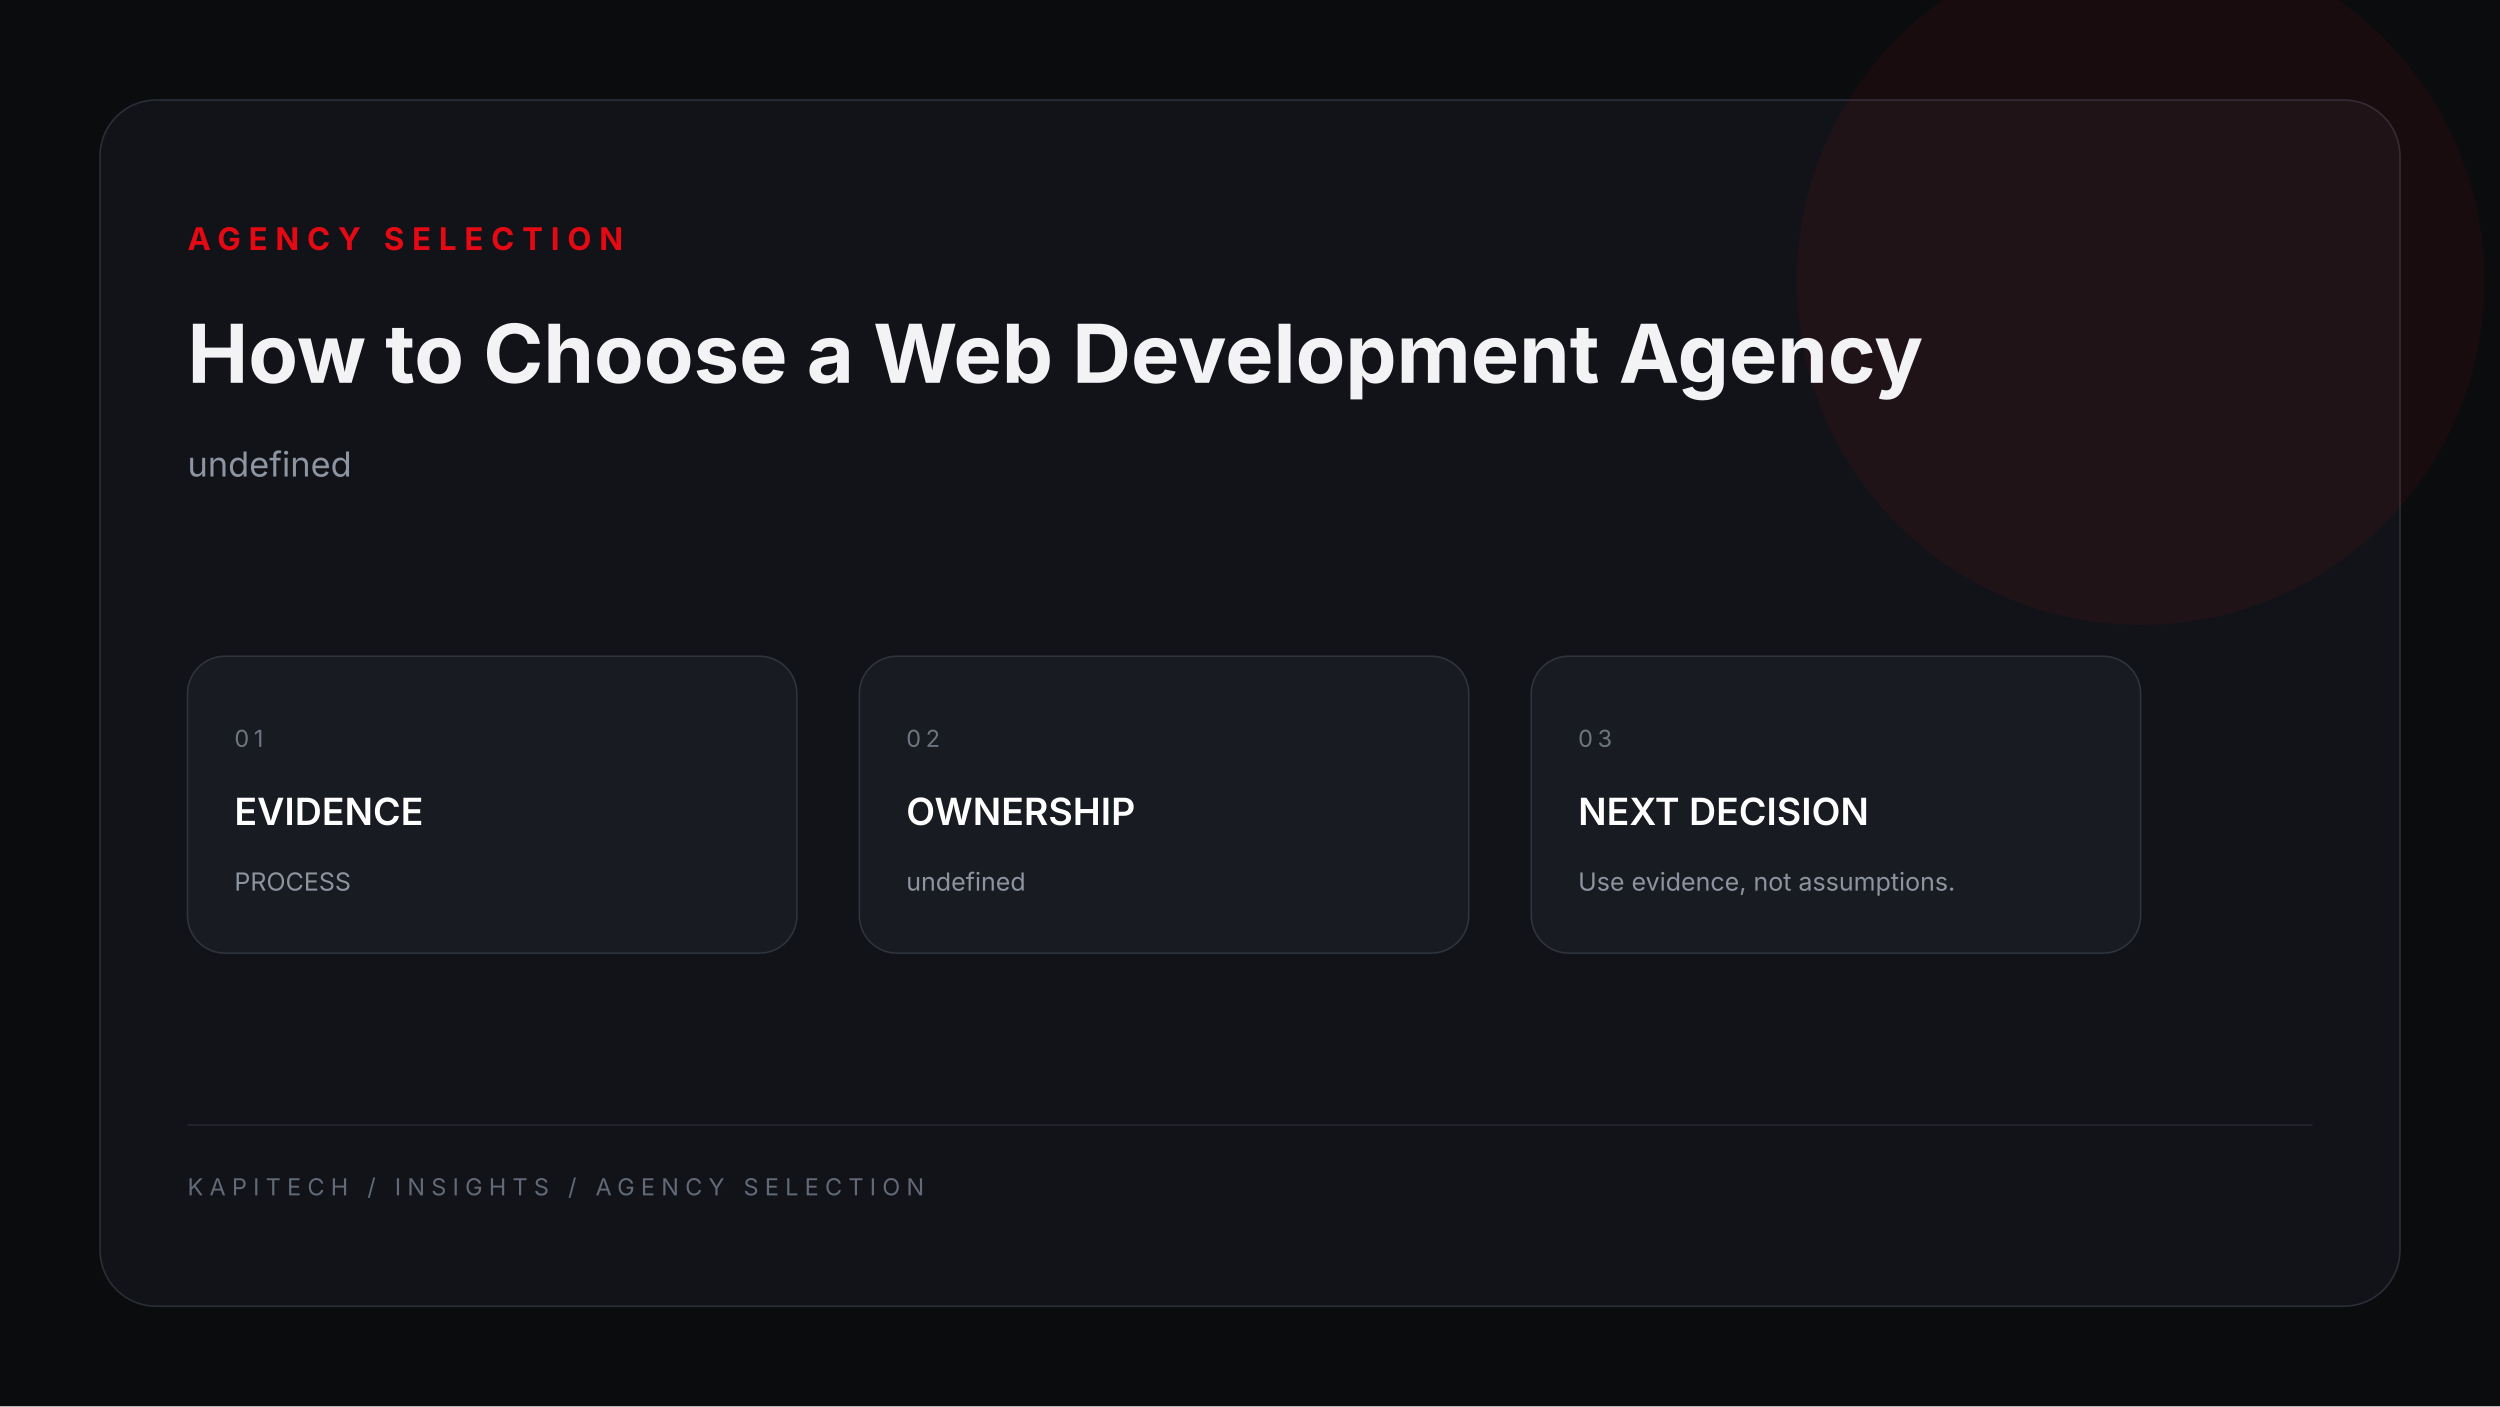
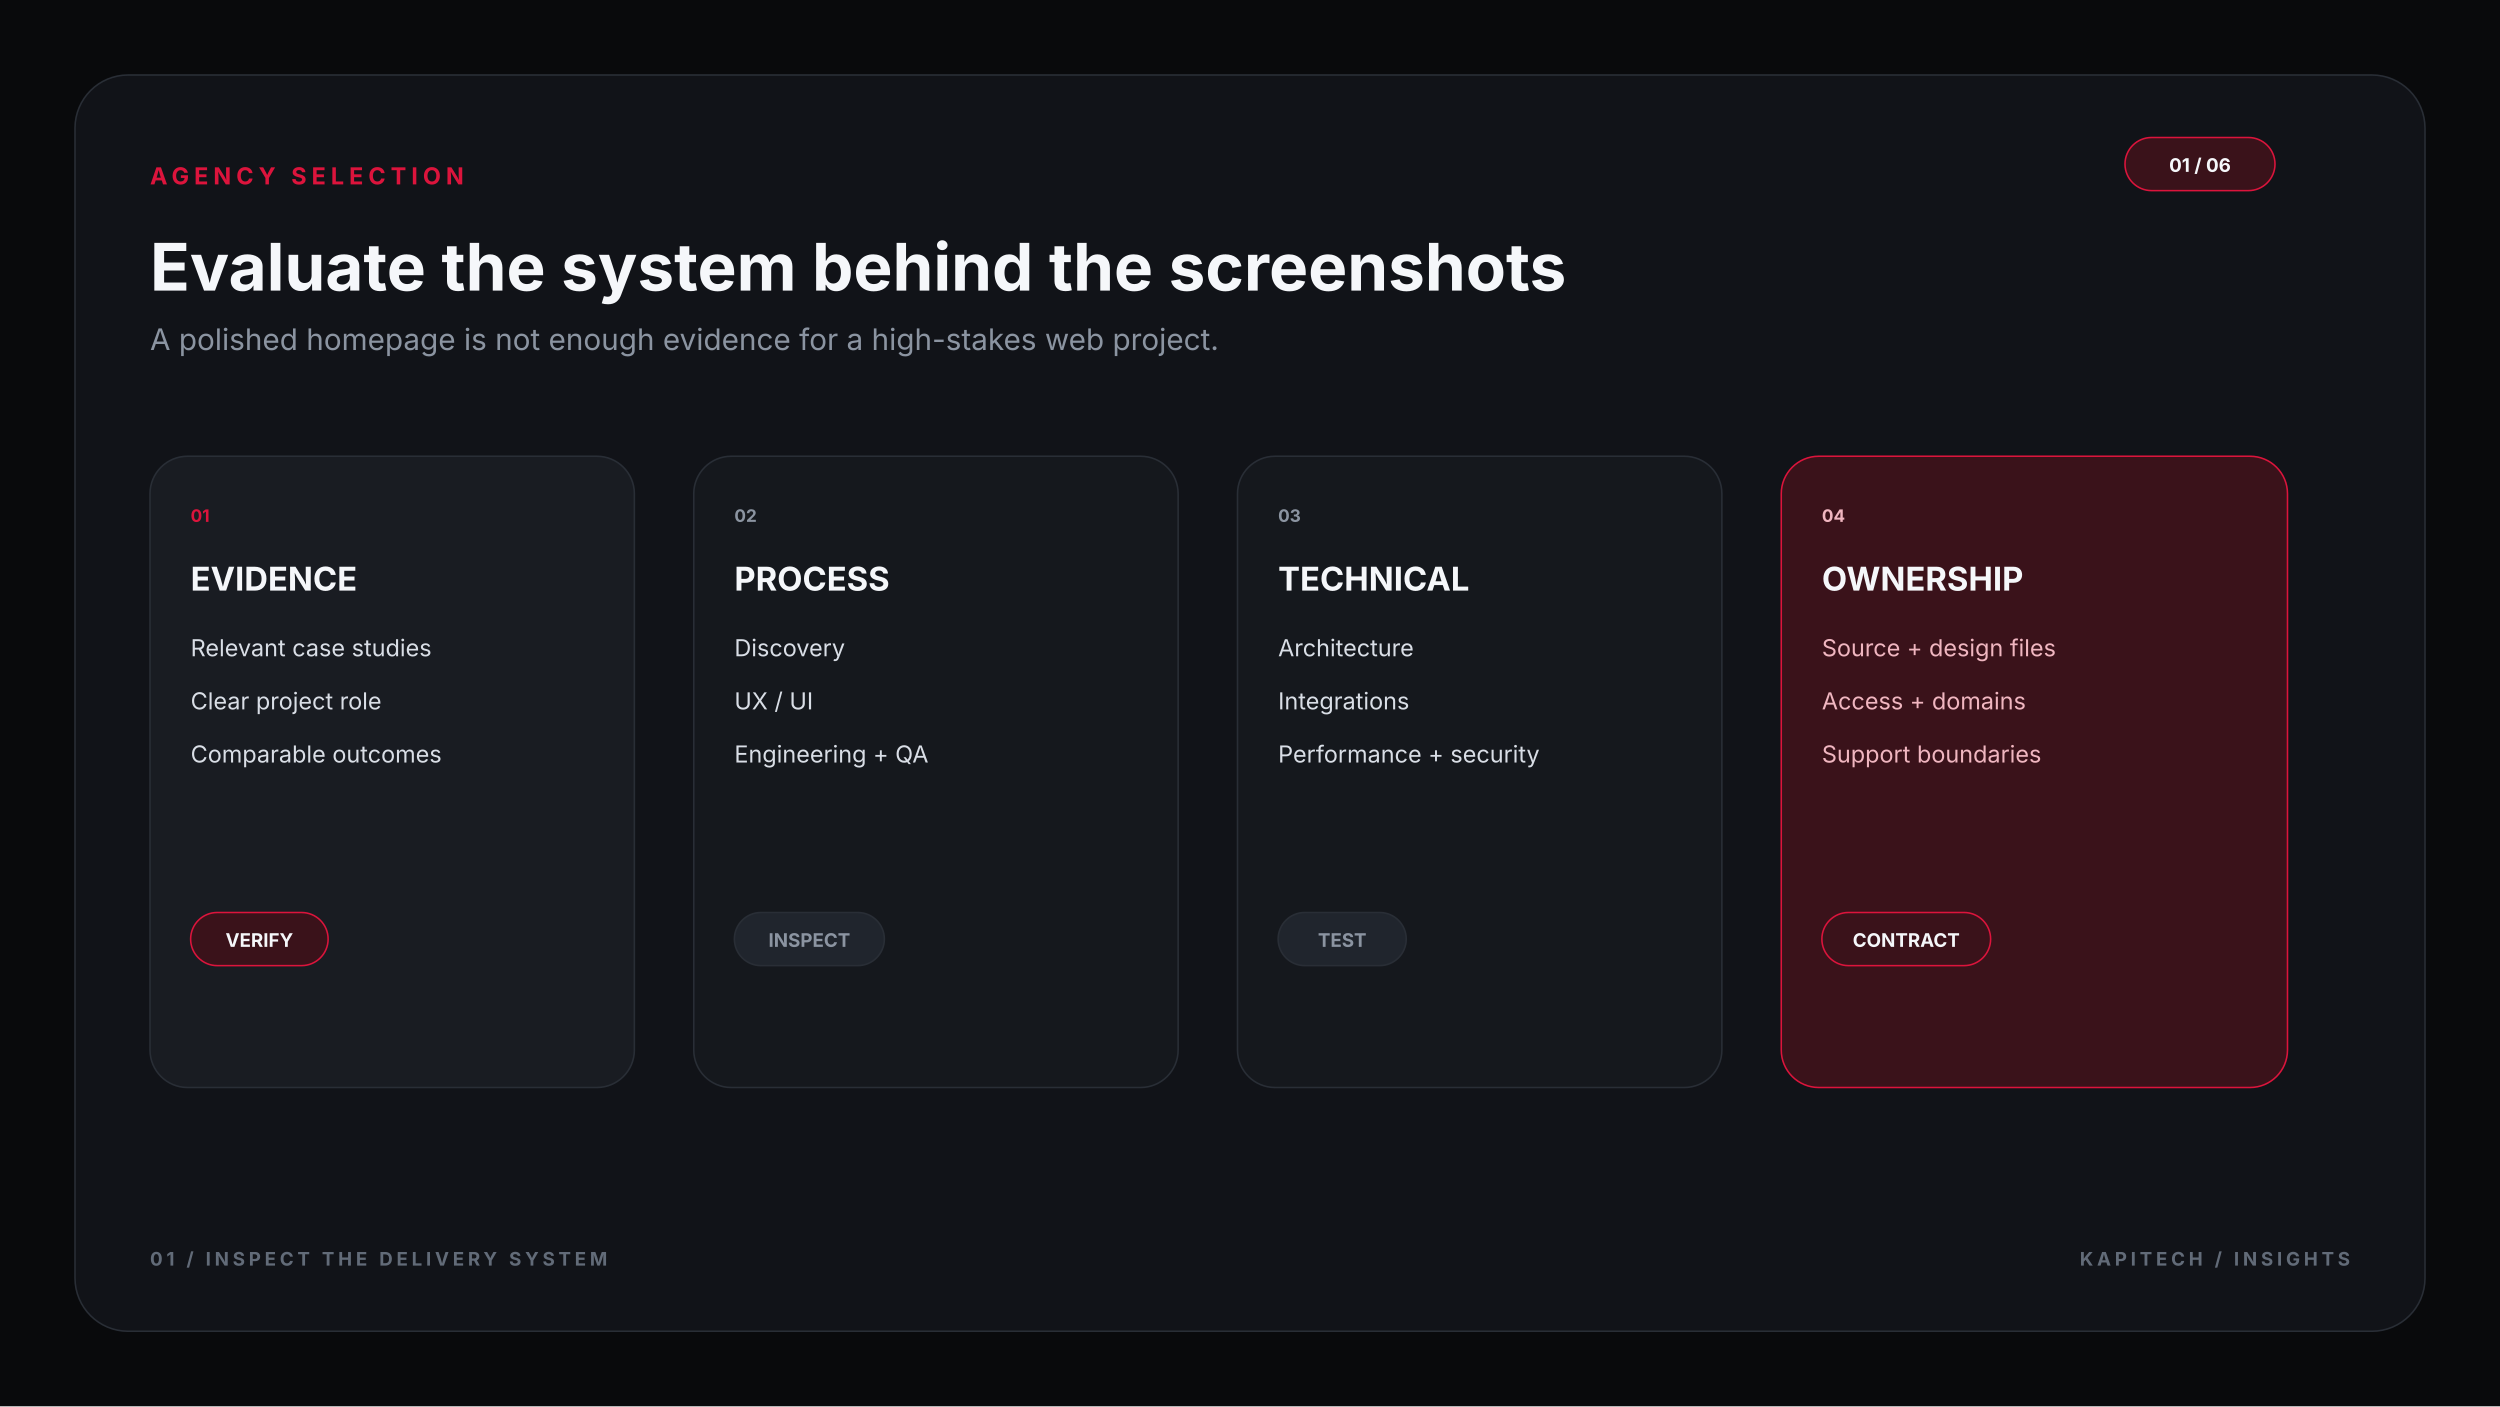
- <svg xmlns="http://www.w3.org/2000/svg" viewBox="0 0 1600 900" role="img">
-   <rect width="1600" height="900" fill="#0B0C0E" />
-   <rect x="64" y="64" width="1472" height="772" rx="36" fill="#111318" stroke="#2B2F37" />
-   <circle cx="1370" cy="180" r="220" fill="#E50914" opacity=".07" />
-   <text x="120" y="160" fill="#E50914" font-family="Inter,Arial,sans-serif" font-size="20" font-weight="700" letter-spacing="5">AGENCY SELECTION</text>
-   <text x="120" y="245" fill="#F3F3F6" font-family="Inter,Arial,sans-serif" font-size="52" font-weight="700">How to Choose a Web Development Agency</text>
-   <text x="120" y="305" fill="#8E95A2" font-family="Inter,Arial,sans-serif" font-size="22">undefined</text>
-   <g transform="translate(120 420)">
-     <rect width="390" height="190" rx="24" fill="#181B21" stroke="#30343D" />
-     <text x="30" y="58" fill="#6D7581" font-family="Inter,Arial" font-size="15" letter-spacing="3">01</text>
-     <text x="30" y="108" fill="#FFF" font-family="Inter,Arial" font-size="24" font-weight="600">EVIDENCE</text>
-     <text x="30" y="150" fill="#8D94A0" font-family="Inter,Arial" font-size="16">PROCESS</text>
-     <rect x="430" width="390" height="190" rx="24" fill="#181B21" stroke="#30343D" />
-     <text x="460" y="58" fill="#6D7581" font-family="Inter,Arial" font-size="15" letter-spacing="3">02</text>
-     <text x="460" y="108" fill="#FFF" font-family="Inter,Arial" font-size="24" font-weight="600">OWNERSHIP</text>
-     <text x="460" y="150" fill="#8D94A0" font-family="Inter,Arial" font-size="16">undefined</text>
-     <rect x="860" width="390" height="190" rx="24" fill="#181B21" stroke="#30343D" />
-     <text x="890" y="58" fill="#6D7581" font-family="Inter,Arial" font-size="15" letter-spacing="3">03</text>
-     <text x="890" y="108" fill="#FFF" font-family="Inter,Arial" font-size="24" font-weight="600">NEXT DECISION</text>
-     <text x="890" y="150" fill="#8D94A0" font-family="Inter,Arial" font-size="16">Use evidence, not assumptions.</text>
-   </g>
-   <path d="M120 720H1480" stroke="#242831" />
-   <text x="120" y="765" fill="#626A77" font-family="Inter,Arial" font-size="15" letter-spacing="4">KAPITECH / INSIGHTS / AGENCY SELECTION</text>
+ <svg xmlns="http://www.w3.org/2000/svg" viewBox="0 0 1600 900" role="img" aria-labelledby="title desc">
+   <rect width="1600" height="900" fill="#090A0C" />
+   <rect x="48" y="48" width="1504" height="804" rx="34" fill="#111318" stroke="#292E36" />
+   <text x="96" y="118" fill="#DC143C" font-family="Inter,Arial" font-size="15" font-weight="700" letter-spacing="3.2">AGENCY SELECTION</text>
+   <text x="96" y="186" fill="#F5F7FA" font-family="Inter,Arial" font-size="42" font-weight="700">Evaluate the system behind the screenshots</text>
+   <text x="96" y="224" fill="#8B94A1" font-family="Inter,Arial" font-size="19">A polished homepage is not enough evidence for a high-stakes web project.</text>
+   <rect x="1360" y="88" width="96" height="34" rx="17" fill="#3A121A" stroke="#DC143C" />
+   <text x="1408" y="110" text-anchor="middle" fill="#F5F7FA" font-family="Inter,Arial" font-size="12" font-weight="700">01 / 06</text>
+   <rect x="96" y="292" width="310" height="404" rx="24" fill="#191C22" stroke="#292E36" />
+   <text x="122" y="334" fill="#DC143C" font-family="Inter,Arial" font-size="11" font-weight="700">01</text>
+   <text x="122" y="378" fill="#F5F7FA" font-family="Inter,Arial" font-size="21" font-weight="700">EVIDENCE</text>
+   <text x="122" y="420" fill="#D9DEE6" font-family="Inter,Arial" font-size="15">Relevant case studies</text>
+   <text x="122" y="454" fill="#D9DEE6" font-family="Inter,Arial" font-size="15">Clear project role</text>
+   <text x="122" y="488" fill="#D9DEE6" font-family="Inter,Arial" font-size="15">Comparable outcomes</text>
+   <rect x="122" y="584" width="88" height="34" rx="17" fill="#3A121A" stroke="#DC143C" />
+   <text x="166" y="606" text-anchor="middle" fill="#F5F7FA" font-family="Inter,Arial" font-size="12" font-weight="700">VERIFY</text>
+   <rect x="444" y="292" width="310" height="404" rx="24" fill="#15181D" stroke="#292E36" />
+   <text x="470" y="334" fill="#8B94A1" font-family="Inter,Arial" font-size="11" font-weight="700">02</text>
+   <text x="470" y="378" fill="#F5F7FA" font-family="Inter,Arial" font-size="21" font-weight="700">PROCESS</text>
+   <text x="470" y="420" fill="#D9DEE6" font-family="Inter,Arial" font-size="15">Discovery</text>
+   <text x="470" y="454" fill="#D9DEE6" font-family="Inter,Arial" font-size="15">UX / UI</text>
+   <text x="470" y="488" fill="#D9DEE6" font-family="Inter,Arial" font-size="15">Engineering + QA</text>
+   <rect x="470" y="584" width="96" height="34" rx="17" fill="#20252D" stroke="#292E36" />
+   <text x="518" y="606" text-anchor="middle" fill="#8B94A1" font-family="Inter,Arial" font-size="12" font-weight="700">INSPECT</text>
+   <rect x="792" y="292" width="310" height="404" rx="24" fill="#15181D" stroke="#292E36" />
+   <text x="818" y="334" fill="#8B94A1" font-family="Inter,Arial" font-size="11" font-weight="700">03</text>
+   <text x="818" y="378" fill="#F5F7FA" font-family="Inter,Arial" font-size="21" font-weight="700">TECHNICAL</text>
+   <text x="818" y="420" fill="#D9DEE6" font-family="Inter,Arial" font-size="15">Architecture</text>
+   <text x="818" y="454" fill="#D9DEE6" font-family="Inter,Arial" font-size="15">Integrations</text>
+   <text x="818" y="488" fill="#D9DEE6" font-family="Inter,Arial" font-size="15">Performance + security</text>
+   <rect x="818" y="584" width="82" height="34" rx="17" fill="#20252D" stroke="#292E36" />
+   <text x="859" y="606" text-anchor="middle" fill="#8B94A1" font-family="Inter,Arial" font-size="12" font-weight="700">TEST</text>
+   <rect x="1140" y="292" width="324" height="404" rx="24" fill="#3A121A" stroke="#DC143C" />
+   <text x="1166" y="334" fill="#F0B6C0" font-family="Inter,Arial" font-size="11" font-weight="700">04</text>
+   <text x="1166" y="378" fill="#F5F7FA" font-family="Inter,Arial" font-size="21" font-weight="700">OWNERSHIP</text>
+   <text x="1166" y="420" fill="#F0B6C0" font-family="Inter,Arial" font-size="15">Source + design files</text>
+   <text x="1166" y="454" fill="#F0B6C0" font-family="Inter,Arial" font-size="15">Access + domains</text>
+   <text x="1166" y="488" fill="#F0B6C0" font-family="Inter,Arial" font-size="15">Support boundaries</text>
+   <rect x="1166" y="584" width="108" height="34" rx="17" fill="#3A121A" stroke="#DC143C" />
+   <text x="1220" y="606" text-anchor="middle" fill="#F5F7FA" font-family="Inter,Arial" font-size="12" font-weight="700">CONTRACT</text>
+   <text x="96" y="810" fill="#626B78" font-family="Inter,Arial" font-size="12" font-weight="700" letter-spacing="2.4">01 / INSPECT THE DELIVERY SYSTEM</text>
+   <text x="1504" y="810" text-anchor="end" fill="#626B78" font-family="Inter,Arial" font-size="12" font-weight="700" letter-spacing="2.4">KAPITECH / INSIGHTS</text>
</svg>
